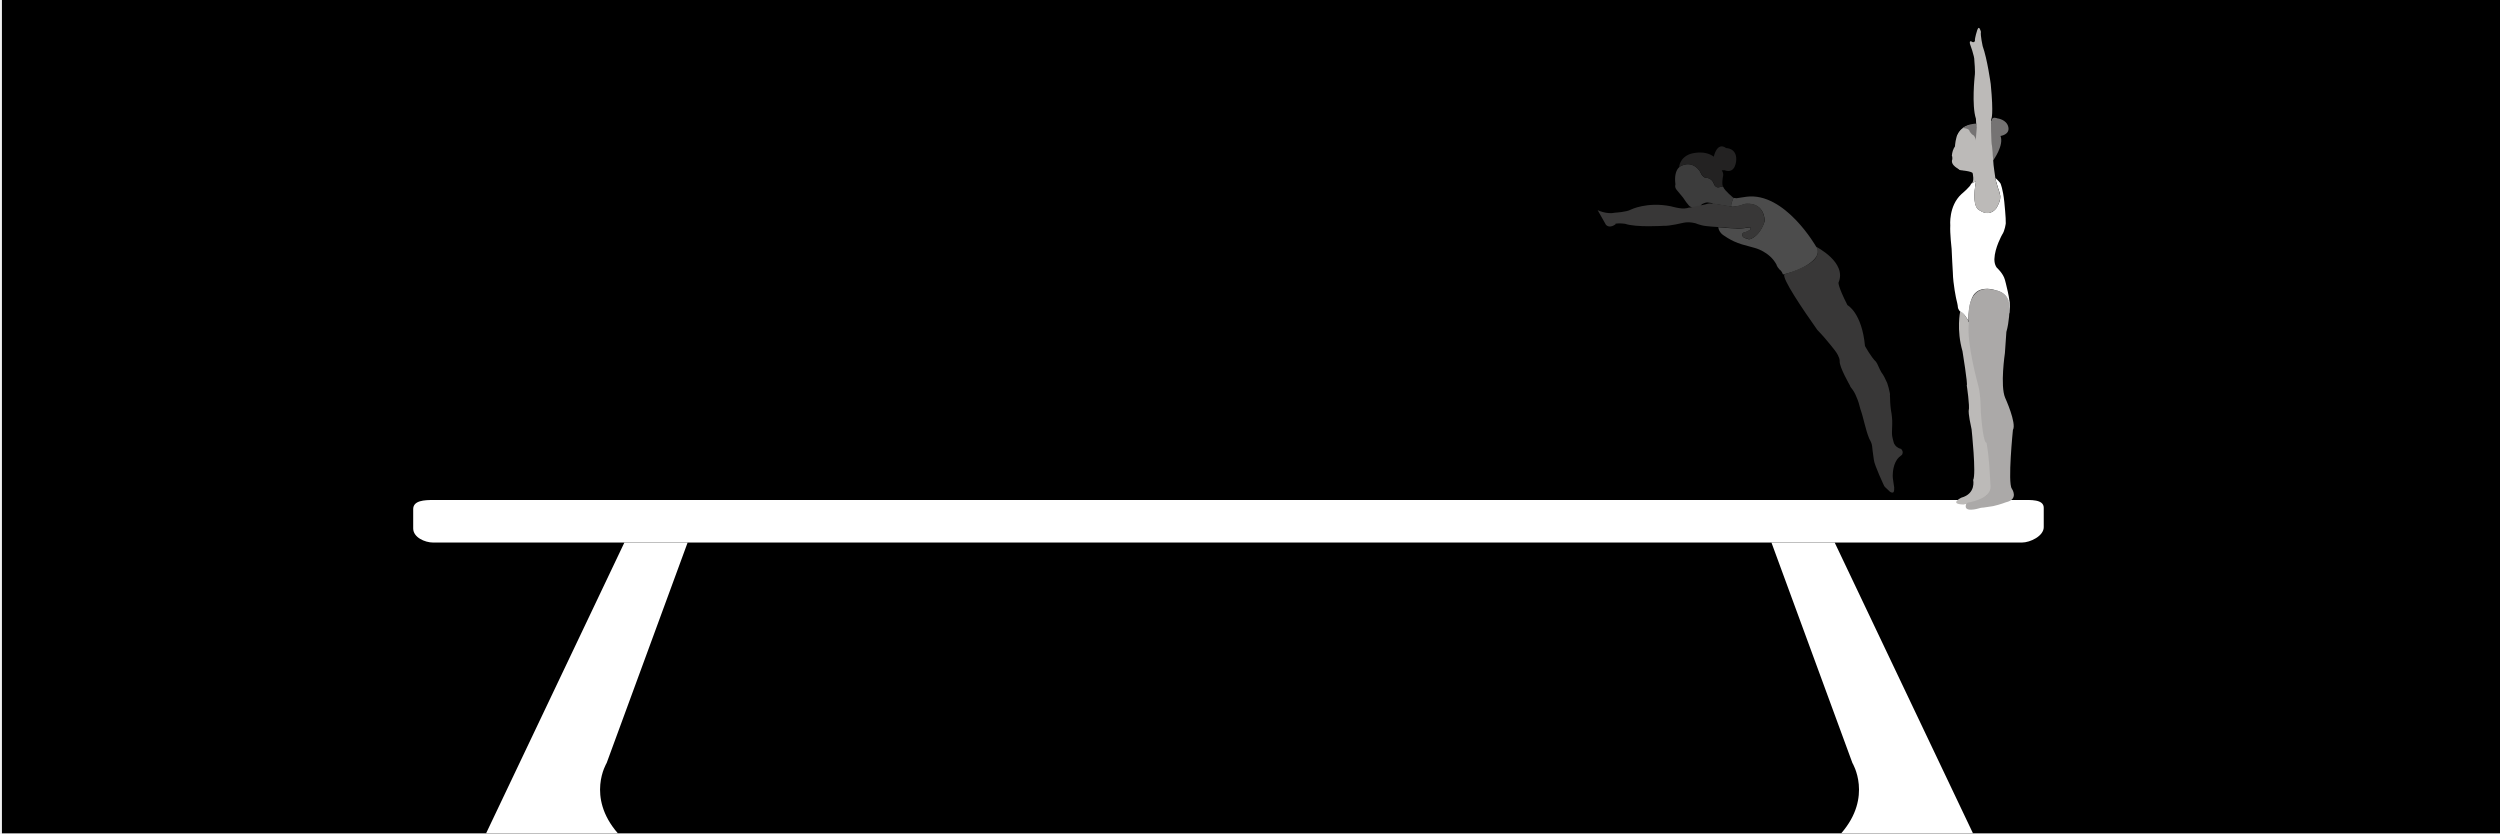
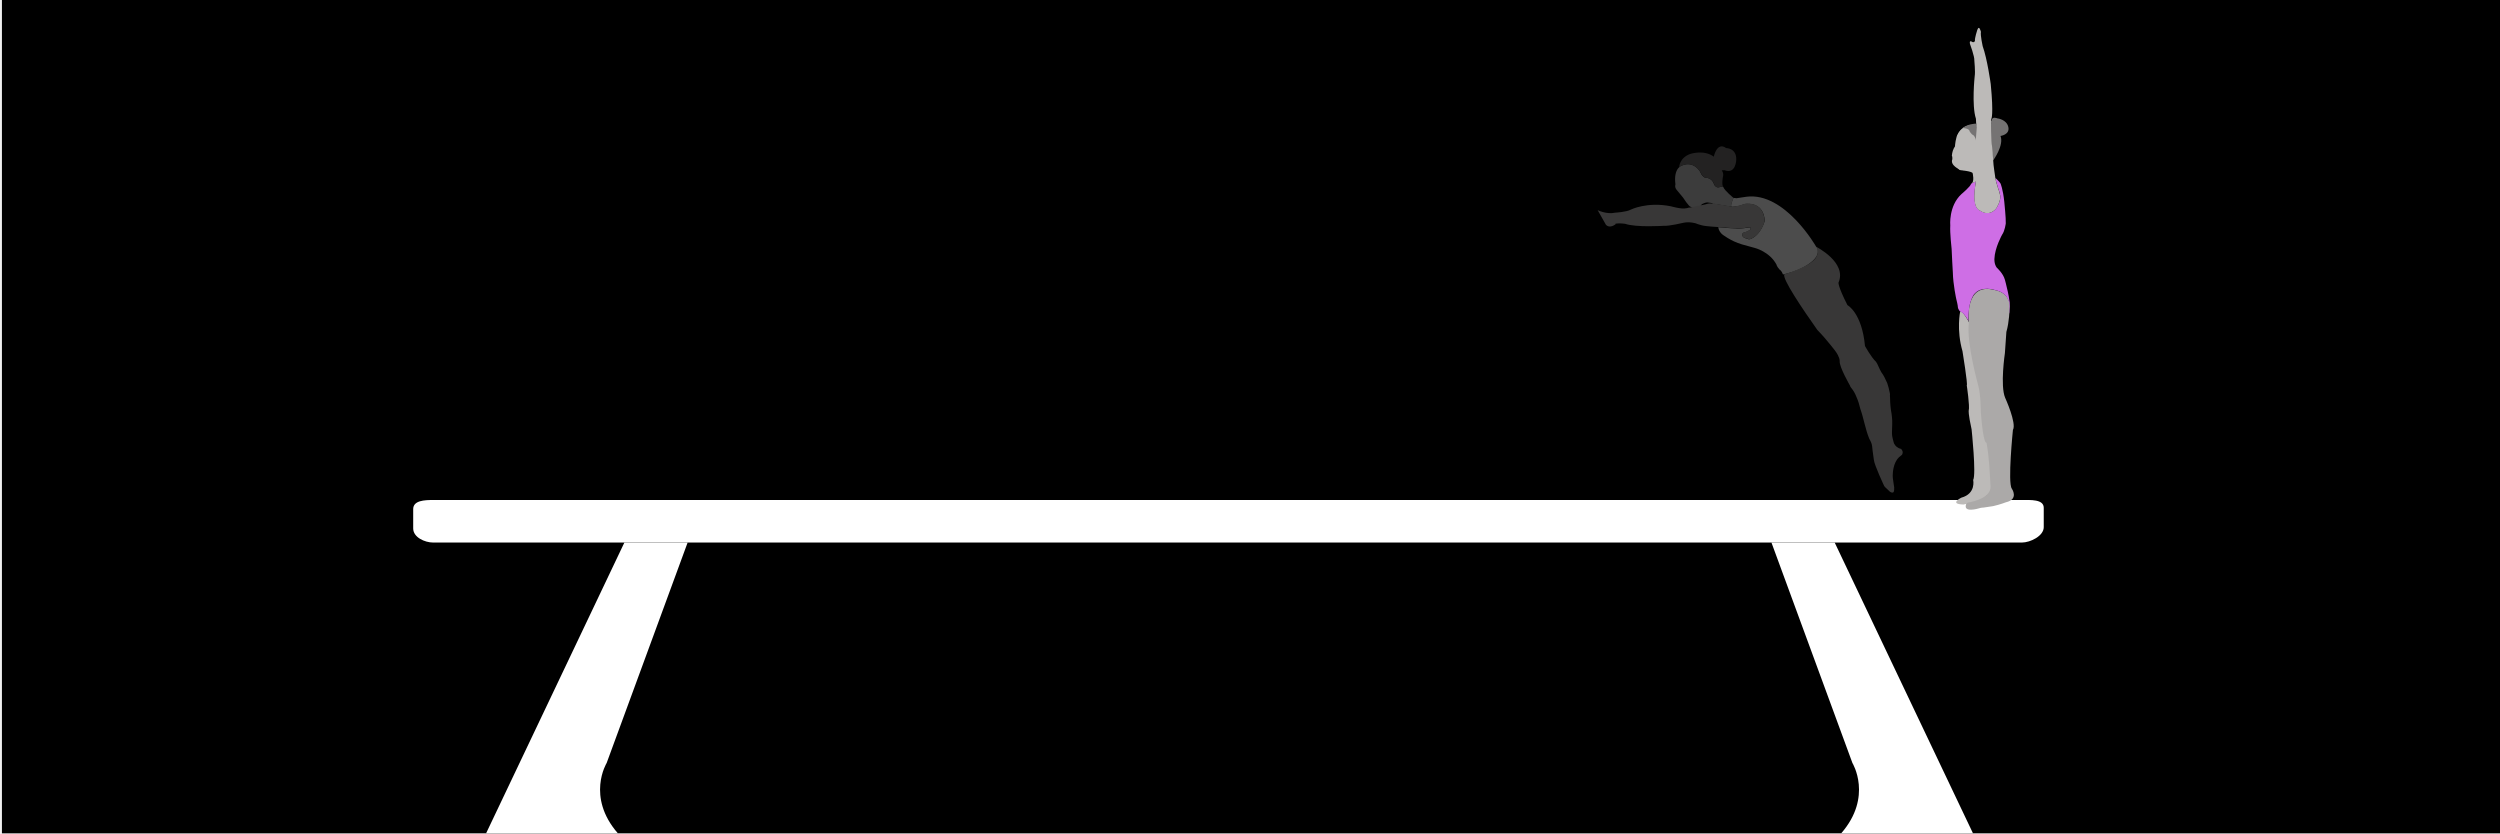
<svg xmlns="http://www.w3.org/2000/svg" id="Layer_2" data-name="Layer 2" viewBox="0 0 3240 1080">
  <defs>
    <style>
      .cls-1 {
        fill: #757373;
      }

      .cls-2 {
        fill: #fff;
      }

      .cls-3 {
        fill: #bcbab8;
      }

      .cls-4 {
        fill: #c9c9c9;
      }

      .cls-5 {
        fill: #aba9a8;
      }

      .cls-6 {
-         fill: none;
+         fill: #ce6ee5;
      }

      .cls-7 {
        opacity: .3;
+       }
+ 
+       .cls-8 {
+         fill: none;
      }
    </style>
  </defs>
  <rect x="2.5" width="3240" height="1080" />
  <path class="cls-2" d="m535.5,684.94v-25.13c0-11.28,14.76-11.81,26.04-11.81h2058.64c11.28,0,28.51-1.17,28.51,10.11v25.13c0,11.28-17.23,19.91-28.51,19.91H561.55c-11.28,0-26.04-6.93-26.04-18.21Z" />
  <path class="cls-2" d="m629.97,1080l179.23-376.85h81.96l-104.94,285.7s-26.81,43.66,14.55,91.15h-170.81Z" />
  <path class="cls-2" d="m2556.99,1080l-179.23-376.85h-81.96s104.94,285.7,104.94,285.7c0,0,26.81,43.66-14.55,91.15h170.81Z" />
  <g class="cls-7">
    <g>
      <path class="cls-4" d="m2246.63,256.46s-11.32-9.04-13.34-14.2c0,0-3.54-.7-5.04.31,0,0-3.7,1.76-6.8-3.39,0,0-1.91-9.03-11.36-8.83,0,0-3.96-.78-6.78-7.93,0,0-7.97-14.01-22.74-8.25,0,0-12.16,2.38-9.2,24.82,0,0-1.61,3.8,2.07,7.66l7.7,9.31s7.88,12.26,10.17,12.17c0,0,9.52,5.01,14.2-3.38,0,0,5.99-3.48,9.28-2.07,0,0,4.42.11,5.01,1.52l.08.12s1.29.04,1.75-.09c0,0,20.26,3.22,22.43,3.75.12-.08-2.25-.12,2.58-11.51Z" />
      <path class="cls-3" d="m2428.52,595.93c-.68-5.02-1.03-7.75-1.59-11.54-.51-4-.44-7.91-2.2-11.61-.67-1.54-1.47-2.99-2.27-4.45-5.04-12.36-6.97-25.72-11.43-38.29-1.23-5.33-2.87-10.74-5.14-15.73-1.64-4.33-3.9-8.24-6.87-11.85-.34-.5-.75-1.12-1.09-1.62l-.25-.92s-14.29-24.78-13.44-31.87l-.08-.12c.04-.21,0-.54.04-.75-.09-1.21-.38-2.46-.8-3.62-.29-.71-.63-1.21-.92-1.91-.13-.46-.17-.79-.42-1.17-2.27-4.45-5.78-8.6-9-12.59-5.65-7.06-11.46-13.83-17.78-20.27-18.38-26.02-46.53-67.37-42.67-72.14,0,0,45.37-12.74,42.65-28.65,0,0,1.32-3.96-1.44-6.99,0,0,40.28,20.36,28.87,46.48,0,0-.9,4.59,11.6,29.12,0,0,18.74,9.85,22.73,52.96,0,0,8.13,14.8,14.28,20.45.46.96,1.05,1.83,1.63,2.7,1.55,3.66,5.21,11.52,7.09,13.52l.42.62c.55,1.08,1.3,2.2,1.84,3.29.63,1.21,1.13,2.5,1.76,3.7.63,1.21,1.26,2.41,1.76,3.7,1.47,4.08,2.4,8.16,3.29,12.45-.04.21.04.33.13.46,0,.54.21,1.12.21,1.67-.04.21.04.33,0,.54-.12.08-.04.21-.04.21,0,.54-.08.96-.08,1.5-.08.42.04.87.17,1.33,0,.54.04.87.05,1.42.07,6.83.67,13.66,1.95,20.41.3,2.87.73,5.66.82,8.5.14,3.17-.06,6.37-.13,9.5-.03,3.46-.43,7.17.08,10.62.3,2.33.97,4.41,1.52,6.58h0s.13,1,.55,2.16l.08.12c0,.54.42,1.17.76,1.66,1.26,2.41,3.94,5.32,8.73,6.26l.08.12.17.25.34.5.59.87.17.25c.17.25.13.46.29.71l.08.12c.04.33.21.58.17.79.08.12.04.33.13.46h0c-.08.42-.04.75-.12,1.17-.04.21-.08.42-.08.42q-.04.21-.08.42c-.08.42-.37.79-.45,1.21-.12.08-.04.21-.17.29-1.99,1.88-4.11,3.31-4.11,3.31,0,0,.08.12-.04.21-7.46,7.11-7.76,20.78-7.76,20.78-.44,3.92.19,7.83.83,11.75.34,2.12.77,4.37.98,6.58-.04.21,0,.54-.04.75l-.04.21h0c0,.54,0,1.08,0,1.62-.08.42-.08.96-.16,1.38-.04.21-.08.42-.08.42-.17.29-.21.5-.25.71-.04.21-.21.5-.25.71-1.04.88-2.45.93-4.67-.48-1.46-1.37-2.93-2.74-4.47-4.23-1.13-.87-2.01-1.91-2.97-3.07,0,0-12.86-27.26-13.45-34.03Z" />
-       <path class="cls-6" d="m2312.68,355.6s46.75-12.58,42.65-28.65c0,0,1.49-3.71-1.44-6.99,0,0-42.55-74.93-99.97-63.69" />
+       <path class="cls-8" d="m2312.68,355.6s46.75-12.58,42.65-28.65c0,0,1.49-3.71-1.44-6.99,0,0-42.55-74.93-99.97-63.69" />
      <path class="cls-2" d="m2353.81,319.83s-40.46-71.27-90.43-64.85l-12.83,1.92-3.92-.44s-5.13,11.23-2.17,11.59c0,0,11.12-.41,15.4-3.47,0,0,25.44-5.51,27.28,21.49,0,0-4.93,18.52-18.75,23.81,0,0-2,.8-3.92-.44,0,0-6.84-1.02-6.52-5.39,0,0-.13-2.08,2.74-2.93,0,0,2.08-.13,3.33-.97,0,0,4.16-1.89,4.41-2.6,0,0,1.37-2.55-1.18-2.83,0,0-12.91,2.34-17.58,1.31,0,0-13.13-.41-14.63-1.03l-5.67-.36-2.46-.16s.1,4.46,4.74,8.94c0,0,11.11,9,25.96,13.32l16.43,4.53s19.22,4.64,28.32,21.69c0,0,.05,1.96,3.94,6.4,0,0,2.75,1.41,4.4,6.28,0,0,1.42-.05,1.79-.3,0,0,31.43-7.36,41.34-22.52.54,0,4.13-9.47-.05-13Z" />
      <path class="cls-3" d="m2093.71,289.87l.21.58s-7.31,6.36-12.62.88l-10.77-19s11.52,5.83,22.84,3.29c0,0,14.66-.8,20.15-3.95,0,0,21.13-10.57,52.15-4.27,0,0,13.72,3.99,19.42,2.51,1.08,0,2-.26,2.96-.72.87-.04,1.75-.09,2.54-.26,2.54-.26,4.91-1.31,7.49-1.78.12-.08.25-.17.33-.04,5.37-.89,11.53-1.96,15.36-3.26.42.08.75.04,1.21-.09.33-.04.67-.09,1-.13.75.04,1.29.04,1.92.16.96.08,2,.28,2.88.24.33-.04.54,0,.79-.17,7.46,1.14,19.84,3.14,22.8,4.04,0,0,8.62-.36,15.4-3.47,0,0,25.23-6.09,27.28,21.49,0,0-2.78,15.8-16.42,22.97,0,0-3.2,1.97-5.33.69,0,0-1.63-.54-1.88-.37,0,0-4.25-.94-5.26-3.52,0,0-1.26-2.41,1.03-4.13,0,0,1-.67,2-.8,0,0,1.87-.17,3.5-1.26l2.29-1.17s1.96-.59,1.78-2.46c0,0,.12-1.17-1.25-1.33,0,0-.17-.25-.87.04,0,0-12.37,2.34-16.7,1.27,0,0-13.75-.53-14.5-1.12l-8.46-.47s-16.29-.82-21.22-2.22c0,0-6.59-1.73-7.84-2.51,0,0-8.05-2.55-15.96-.86,0,0-18.86,4.52-25.57,3.96,0,0-36.2,2.42-50.47-2.66.17.25-6.17-1.1-12.21-.12Z" />
      <path class="cls-1" d="m2176.16,216.75s.21-12.08,14.31-17.22c0,0,17.85-6.02,30.59,3.52,0,0,4.01-19.89,16.04-11.14,0,0,13.46-.17,13.09,14.91,0,0-.26,19.54-15.37,13.76l-3.5.18s3.01,3.41,1.61,8.33c0,0-2.09,10.63.55,13.21,0,0-3.67-.61-5.04.31,0,0-3.83,1.85-6.8-3.39,0,0-1.86-8.7-11.36-8.83,0,0-3.08-.28-6.11-6.39,0,0-3.61-7.53-11.2-10.21,0,0-6.05-2.27-12,.46l-.92.25c-.21-.04-2.54.8-3.91,2.26h0Z" />
    </g>
  </g>
-   <g>
-     <g id="Capa_5" data-name="Capa 5">
-       <path class="cls-1" d="m2583.47,207.4s13.94-19.17,9.19-31.21c0,0,12.36-1.58,10.14-11.56-2.22-9.98-14.26-11.25-14.26-11.25,0,0-6.97-3.01-7.29,2.69,0,0-2.85,1.27-.63,4.59,0,0-1.9-1.58-2.85-1.27l.48,9.51s3.49,22.34,2.85,25.82l1.9,12.99.48-.32Z" />
-     </g>
-     <path class="cls-3" d="m2540.38,403.85s-5.07,23.45,3.01,51.33c0,0,7.13,43.72,5.54,44.2,0,0,4.12,27.41,2.53,32.64,0,0-.88,3.66,3.72,24.41,0,0,6.18,58.46,2.06,65.59,0,0,3.96,17.74-15.37,22.97,0,0-16.63,8.24,2.69,8.87,0,0,25.82-4.44,30.89-12.04,0,0,5.23-1.58,5.23-10.46l-.79-29.47s-.95-17.11-2.53-19.33l-4.99-25.84-2.22-37.7-3.96-30.73s-12.99-53.23-10.14-62.26c0,.32-10.14-22.97-15.68-22.18Z" />
-     <path class="cls-5" d="m2564.84,658.78s-20.83,6.51-16.8-5.2c.41-1.2,1.45-2.08,2.69-2.29,6.79-1.18,29.96-6.32,29.01-21.2-1.11-17.43-1.43-35.17-5.23-56.4,0,0-4.04,4.1-7.36-39.46,0,0,0-22.65-3.33-34.54,0,0-15.53-55.29-12.2-81.11,0,0-6.97-54.34,34.54-42.46,0,0,20.75,3.01,18.22,24.4,0,0-.32,16.79-4.12,29.63,0,0-1.43,22.34-1.9,27.41,0,0-6.34,42.46.32,57.98,0,0,15.13,33.13,10.06,41.68,0,0-6.97,68.6-1.43,76.04,0,0,9.66,13.78-7.76,17.74,0,0-7.19,2.85-16.46,4.95,0,0-10.16,1.58-12.24,1.84-.16,0-3.94.17-6,.99Z" />
-     <path class="cls-2" d="m2551.16,416.05s-5.86-11.25-10.77-12.2c0,0-2.85-2.85-3.01-6.02,0,0,0-2.38-2.06-10.3,0,0-4.12-18.85-4.44-34.38,0,0-1.58-27.09-1.58-30.58,0,0-2.38-20.91-1.74-30.26,0,0-2.38-25.19,14.42-40.71,0,0,12.67-10.61,12.36-13.31,0,0,6.34-4.28,6.34-2.06,0,0-6.65,32.64,5.7,36.75,0,0,11.41,8.55,20.6-2.85,0,0,7.45-10.77,4.91-18.38,0,0-.48-3.17-2.38-7.92l-1.9-6.5-.63-2.06-.16-1.27-.48-1.74-.32-1.74s6.02,5.7,6.65,7.29c0,0,3.17,6.97,4.91,23.92,0,0,2.22,21.55,1.9,27.72,0,0-1.11,9.66-4.75,14.73,0,0-9.51,16.79-9.98,31.37,0,0-.48,6.5,3.01,11.25,0,0,8.4,7.45,10.61,15.84,0,0,7.92,28.52,6.18,37.07l-.48,5.23-.32,1.27-.16.16.32-3.8s.16-3.33.16-3.64c0,0,2.85-18.54-18.38-22.97,0,0-18.06-6.5-27.57,5.86.32.16-7.92,8.87-6.97,34.22Z" />
-     <path class="cls-3" d="m2560.66,236.39s-6.97,32.48,5.7,36.75c0,0,10.93,8.55,20.6-2.85,0,0,7.29-10.46,4.91-18.38,0,0-1.11-4.91-2.38-7.92l-2.53-8.4s-.16-1.11-.48-2.53l-.48-2.22s-2.85-18.69-2.69-21.39c0,0-1.27-19.64-2.38-25.98,0,0-1.27-27.72-.16-29.31,0,0,3.17-4.59-.79-45.31,0,0-4.44-32.48-10.46-49.11,0,0-3.17-14.42-2.22-18.38,0,0-2.22-9.82-4.75-2.53,0,0-3.64,11.09-3.01,14.26,0,0-1.11,2.53-3.49,1.27,0,0-4.12-3.17-3.01,2.38,0,0,6.18,16.79,5.7,21.55,0,0,1.43,15.05.48,20.28,0,0-4.12,38.02,1.58,55.29,0,0,1.43,21.23.16,23.29.48,0-2.38,54.34-.32,59.25Z" />
-     <path class="cls-3" d="m2562.72,160.83s-11.41.79-19.49,6.5c-3.64,2.53-6.65,6.18-7.76,11.09,0,0-2.22,7.76-1.58,12.99,0,0-1.11,11.56,1.43,15.53,0,0-.48,12.36,5.54,13.62,0,0,15.37,1.43,15.68,3.96,0,0,2.85,11.09-1.9,13.94,0,0,5.86-4.12,7.13-2.85,0,0-.95-12.83-.63-14.89l.48-22.5.63-17.9.63-13.78.63-5.07.16-.79-.95.16Z" />
-     <path class="cls-3" d="m2561.45,212.47c-5.39-15.53-1.43-34.38-8.71-49.9,0-.16-.16-.16-.16-.32-16.63,3.64-16.32,17.9-16.32,17.9.63,5.7-3.96,11.72-3.96,11.72-2.38,4.44-2.69,9.98-2.69,9.98.79.63.63,4.44.63,4.44-3.33,8.08,9.66,13.47,9.66,13.47,2.06-.32,3.49.16,4.59.79,5.07-3.49,11.09-5.39,16.95-8.08Z" />
-     <path class="cls-1" d="m2561.77,164.31v-4.12c-2.53,0-11.41.48-18.22,5.7,0,0,8.87.48,8.87,3.96,0,0,2.69,4.75,4.75,5.07,0,0,3.49,2.69,3.49,7.29,0,0,.63-10.93,1.27-17.43-.16,0-.16-.32-.16-.48Z" />
+   <g id="Capa_5" data-name="Capa 5">
+     <path class="cls-1" d="m2583.47,207.4s13.94-19.17,9.19-31.21c0,0,12.36-1.58,10.14-11.56-2.22-9.98-14.26-11.25-14.26-11.25,0,0-6.97-3.01-7.29,2.69,0,0-2.85,1.27-.63,4.59,0,0-1.9-1.58-2.85-1.27l.48,9.51s3.49,22.34,2.85,25.82l1.9,12.99.48-.32Z" />
  </g>
+   <path class="cls-3" d="m2540.38,403.85s-5.07,23.45,3.01,51.33c0,0,7.13,43.72,5.54,44.2,0,0,4.12,27.41,2.53,32.64,0,0-.88,3.66,3.72,24.41,0,0,6.18,58.46,2.06,65.59,0,0,3.96,17.74-15.37,22.97,0,0-16.63,8.24,2.69,8.87,0,0,25.82-4.44,30.89-12.04,0,0,5.23-1.58,5.23-10.46l-.79-29.47s-.95-17.11-2.53-19.33l-4.99-25.84-2.22-37.7-3.96-30.73s-12.99-53.23-10.14-62.26c0,.32-10.14-22.97-15.68-22.18Z" />
+   <path class="cls-5" d="m2564.84,658.78s-20.83,6.51-16.8-5.2c.41-1.2,1.45-2.08,2.69-2.29,6.79-1.18,29.96-6.32,29.01-21.2-1.11-17.43-1.43-35.17-5.23-56.4,0,0-4.04,4.1-7.36-39.46,0,0,0-22.65-3.33-34.54,0,0-15.53-55.29-12.2-81.11,0,0-6.97-54.34,34.54-42.46,0,0,20.75,3.01,18.22,24.4,0,0-.32,16.79-4.12,29.63,0,0-1.43,22.34-1.9,27.41,0,0-6.34,42.46.32,57.98,0,0,15.13,33.13,10.06,41.68,0,0-6.97,68.6-1.43,76.04,0,0,9.66,13.78-7.76,17.74,0,0-7.19,2.85-16.46,4.95,0,0-10.16,1.58-12.24,1.84-.16,0-3.94.17-6,.99Z" />
+   <path class="cls-6" d="m2551.16,416.05s-5.86-11.25-10.77-12.2c0,0-2.85-2.85-3.01-6.02,0,0,0-2.38-2.06-10.3,0,0-4.12-18.85-4.44-34.38,0,0-1.58-27.09-1.58-30.58,0,0-2.38-20.91-1.74-30.26,0,0-2.38-25.19,14.42-40.71,0,0,12.67-10.61,12.36-13.31,0,0,6.34-4.28,6.34-2.06,0,0-6.65,32.64,5.7,36.75,0,0,11.41,8.55,20.6-2.85,0,0,7.45-10.77,4.91-18.38,0,0-.48-3.17-2.38-7.92l-1.9-6.5-.63-2.06-.16-1.27-.48-1.74-.32-1.74s6.02,5.7,6.65,7.29c0,0,3.17,6.97,4.91,23.92,0,0,2.22,21.55,1.9,27.72,0,0-1.11,9.66-4.75,14.73,0,0-9.51,16.79-9.98,31.37,0,0-.48,6.5,3.01,11.25,0,0,8.4,7.45,10.61,15.84,0,0,7.92,28.52,6.18,37.07l-.48,5.23-.32,1.27-.16.16.32-3.8s.16-3.33.16-3.64c0,0,2.85-18.54-18.38-22.97,0,0-18.06-6.5-27.57,5.86.32.16-7.92,8.87-6.97,34.22Z" />
+   <path class="cls-3" d="m2560.66,236.39s-6.97,32.48,5.7,36.75c0,0,10.93,8.55,20.6-2.85,0,0,7.29-10.46,4.91-18.38,0,0-1.11-4.91-2.38-7.92l-2.53-8.4s-.16-1.11-.48-2.53l-.48-2.22s-2.85-18.69-2.69-21.39c0,0-1.27-19.64-2.38-25.98,0,0-1.27-27.72-.16-29.31,0,0,3.17-4.59-.79-45.31,0,0-4.44-32.48-10.46-49.11,0,0-3.17-14.42-2.22-18.38,0,0-2.22-9.82-4.75-2.53,0,0-3.64,11.09-3.01,14.26,0,0-1.11,2.53-3.49,1.27,0,0-4.12-3.17-3.01,2.38,0,0,6.18,16.79,5.7,21.55,0,0,1.43,15.05.48,20.28,0,0-4.12,38.02,1.58,55.29,0,0,1.43,21.23.16,23.29.48,0-2.38,54.34-.32,59.25Z" />
+   <path class="cls-3" d="m2562.72,160.83s-11.41.79-19.49,6.5c-3.64,2.53-6.65,6.18-7.76,11.09,0,0-2.22,7.76-1.58,12.99,0,0-1.11,11.56,1.43,15.53,0,0-.48,12.36,5.54,13.62,0,0,15.37,1.43,15.68,3.96,0,0,2.85,11.09-1.9,13.94,0,0,5.86-4.12,7.13-2.85,0,0-.95-12.83-.63-14.89l.48-22.5.63-17.9.63-13.78.63-5.07.16-.79-.95.16Z" />
+   <path class="cls-3" d="m2561.45,212.47c-5.39-15.53-1.43-34.38-8.71-49.9,0-.16-.16-.16-.16-.32-16.63,3.64-16.32,17.9-16.32,17.9.63,5.7-3.96,11.72-3.96,11.72-2.38,4.44-2.69,9.98-2.69,9.98.79.63.63,4.44.63,4.44-3.33,8.08,9.66,13.47,9.66,13.47,2.06-.32,3.49.16,4.59.79,5.07-3.49,11.09-5.39,16.95-8.08Z" />
+   <path class="cls-1" d="m2561.77,164.31v-4.12c-2.53,0-11.41.48-18.22,5.7,0,0,8.87.48,8.87,3.96,0,0,2.69,4.75,4.75,5.07,0,0,3.49,2.69,3.49,7.29,0,0,.63-10.93,1.27-17.43-.16,0-.16-.32-.16-.48Z" />
</svg>
